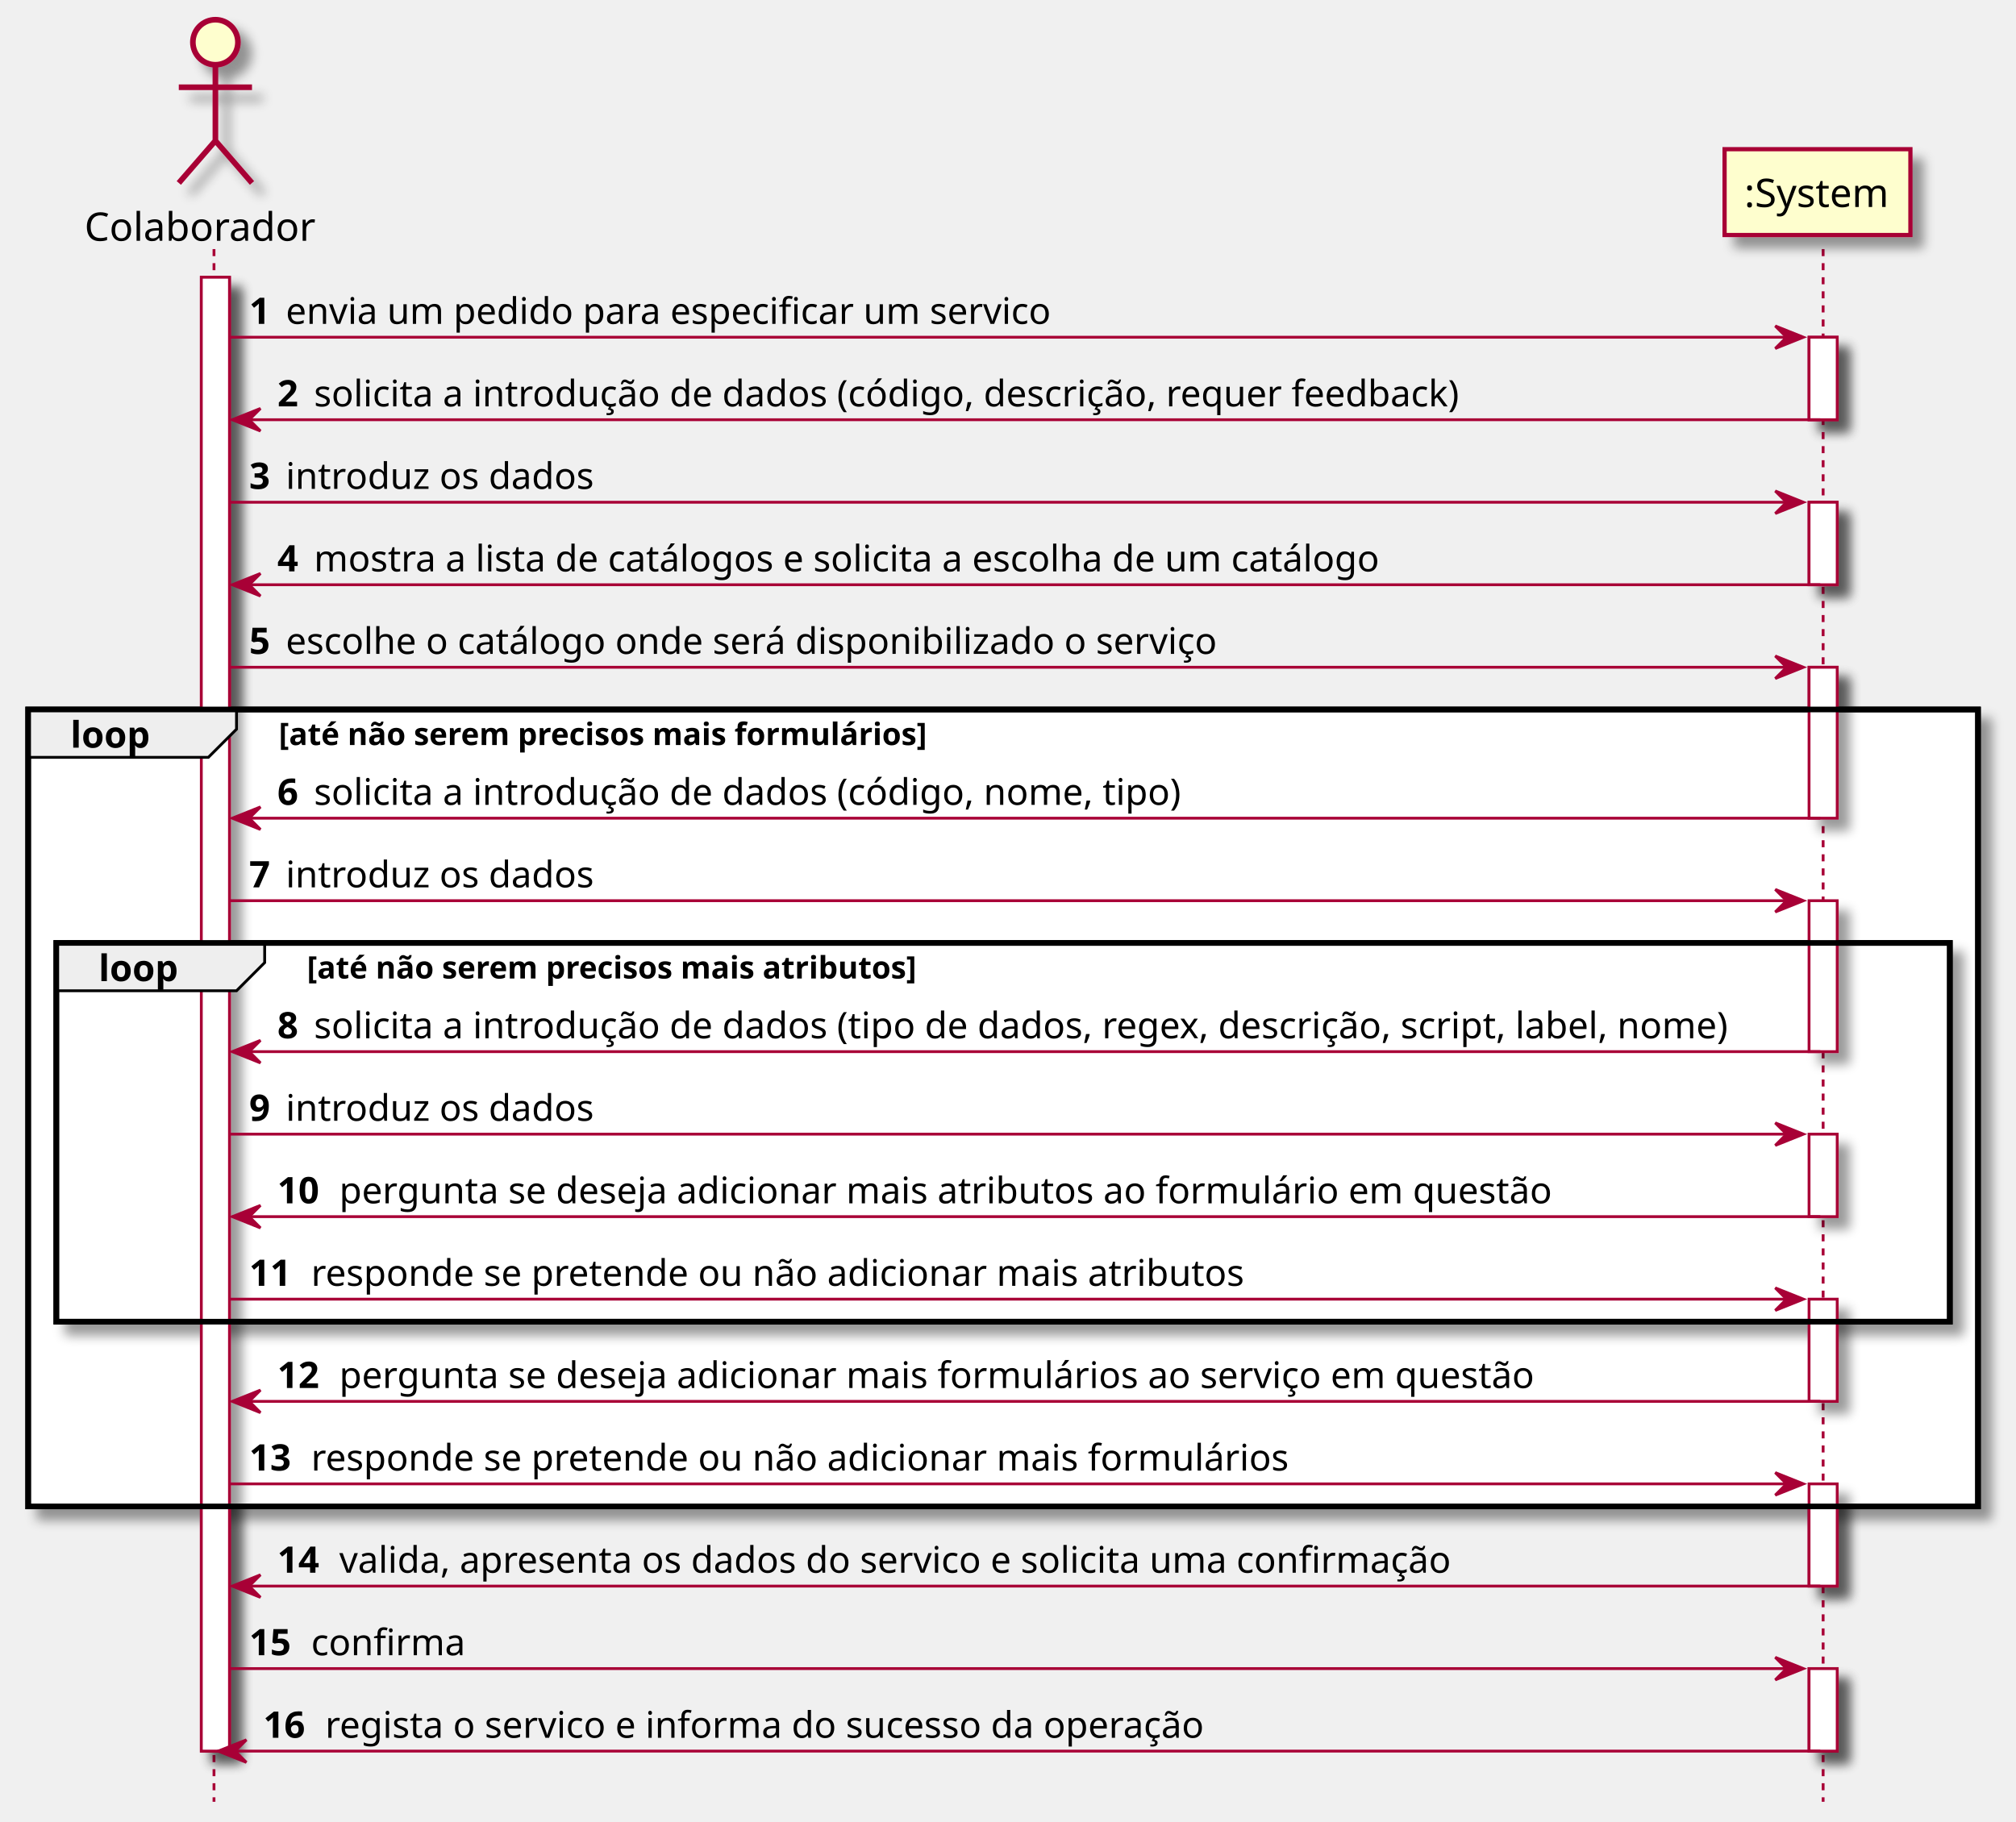
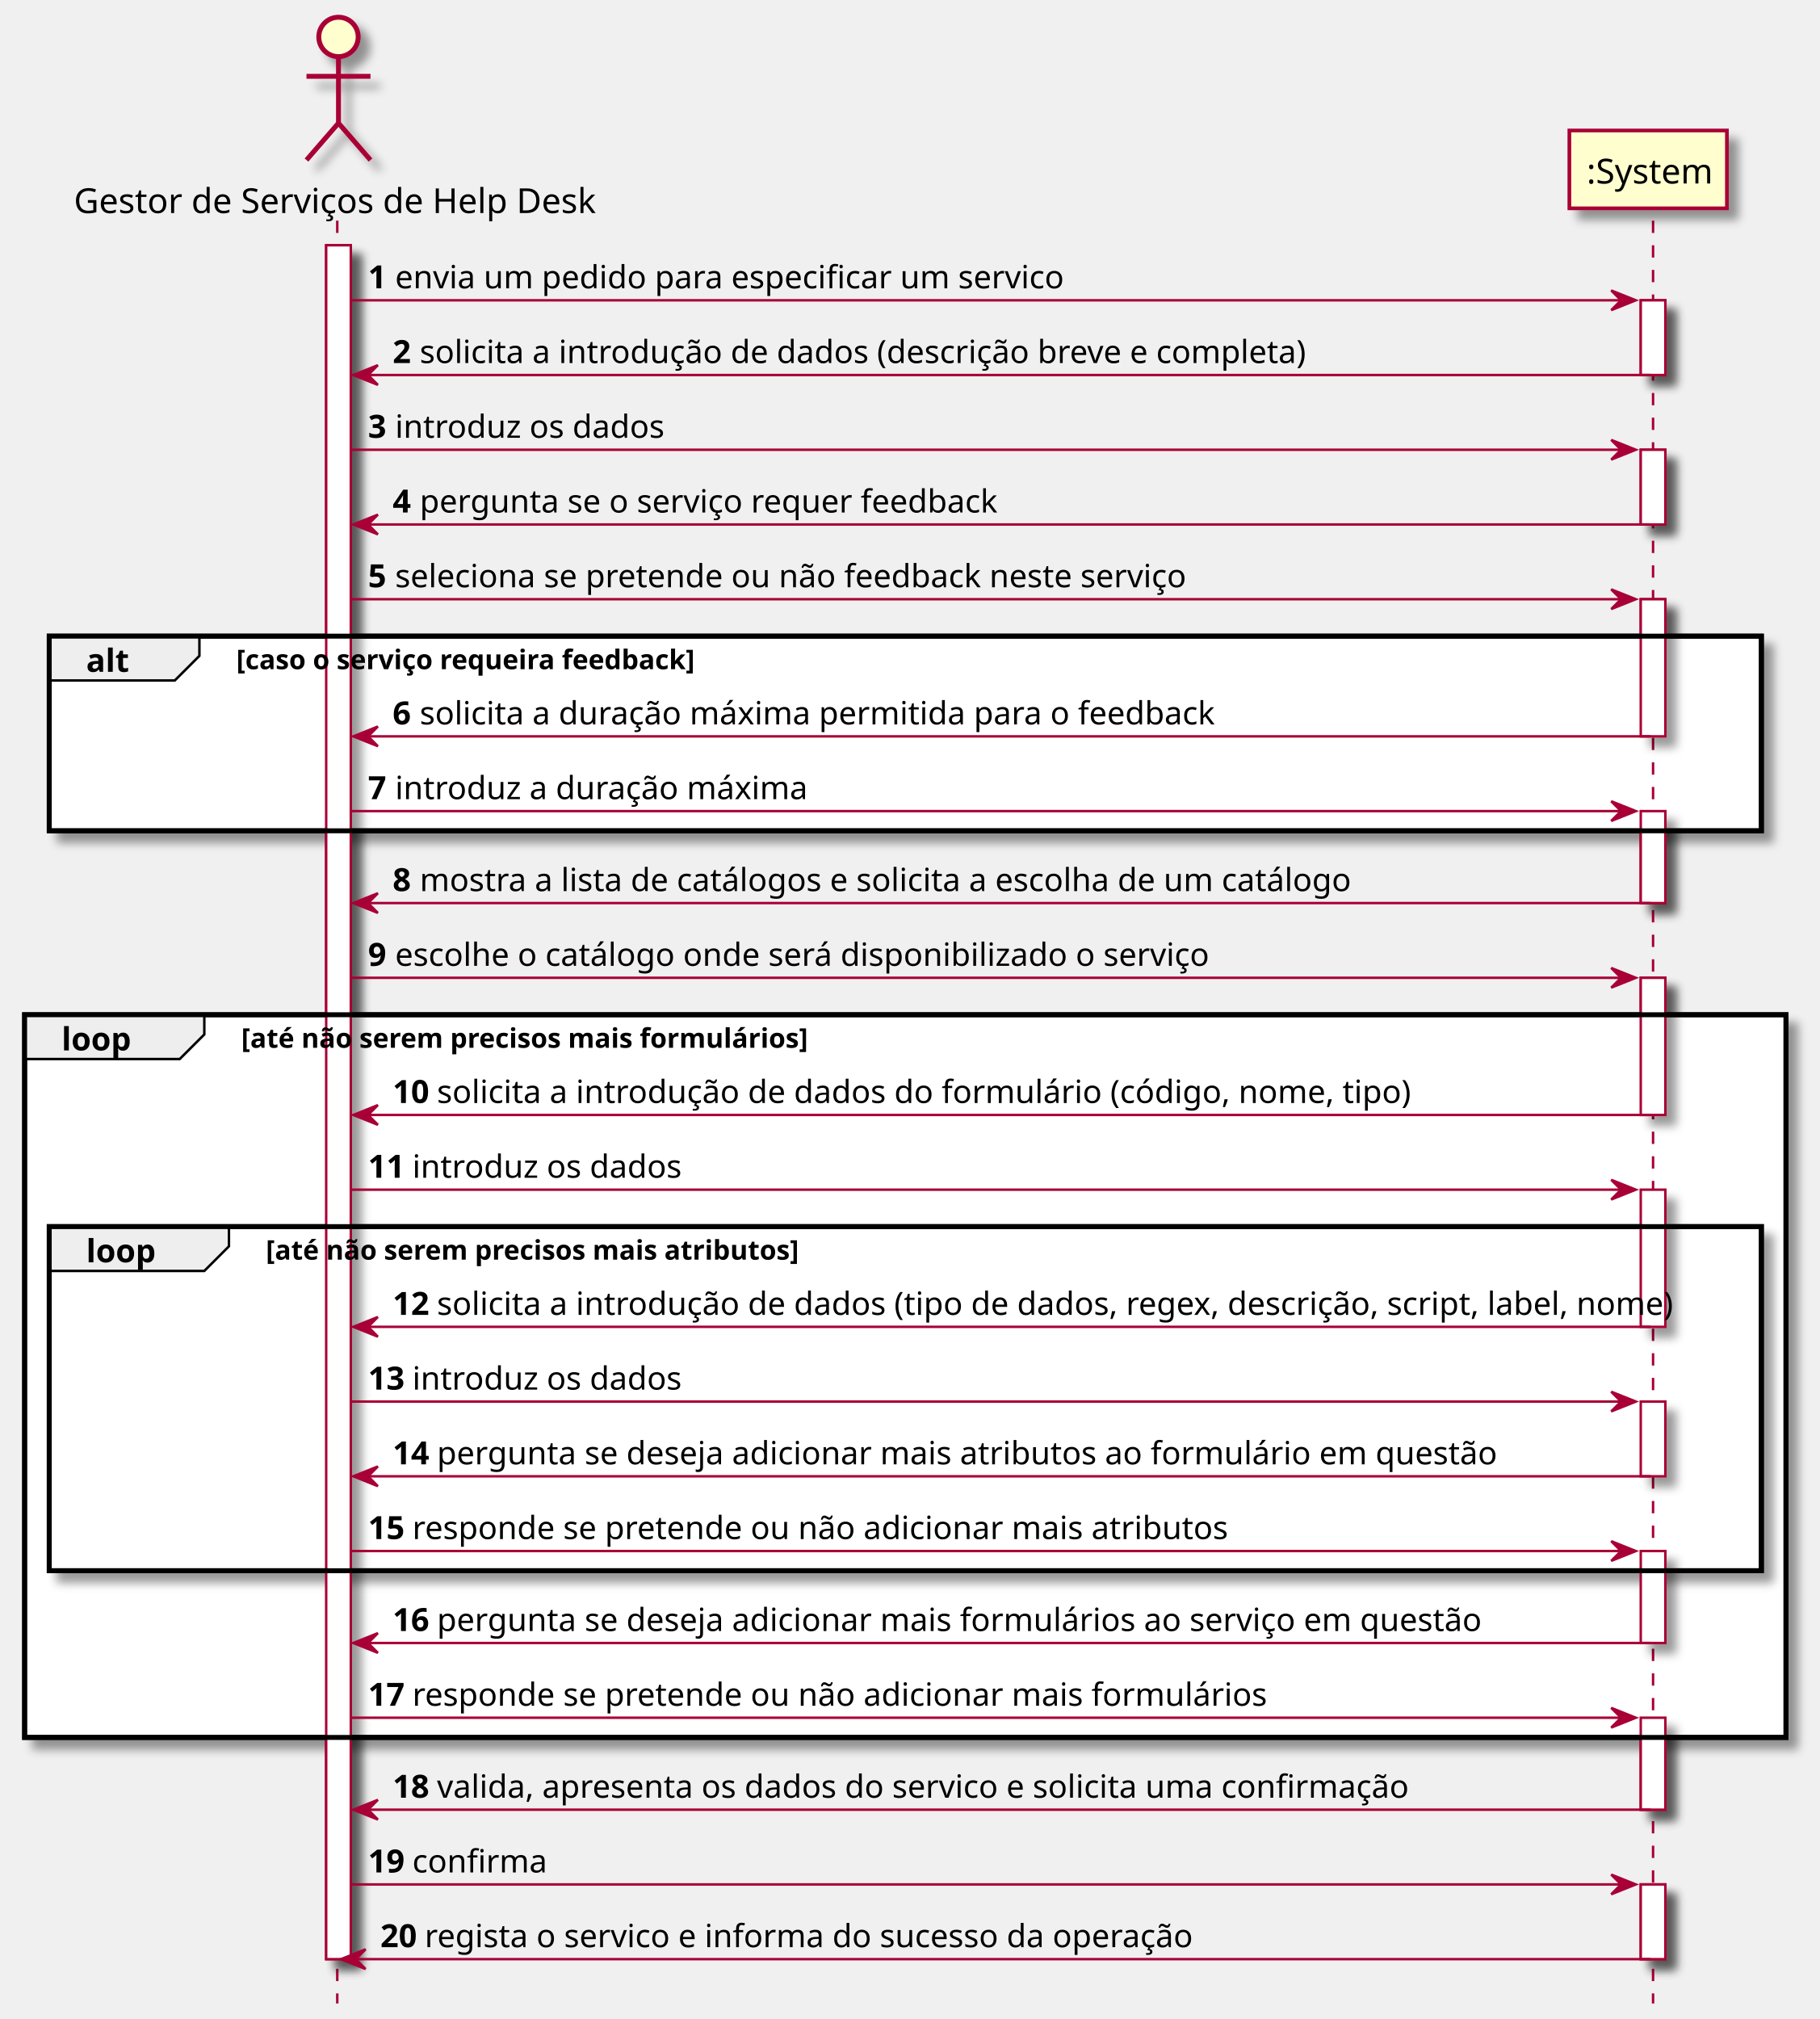
- <svg xmlns="http://www.w3.org/2000/svg" contentScriptType="application/ecmascript" contentStyleType="text/css" height="1294px" preserveAspectRatio="none" style="width:1432px;height:1294px;" version="1.1" viewBox="0 0 1432 1294" width="1432px" zoomAndPan="magnify">
+ <svg xmlns="http://www.w3.org/2000/svg" contentScriptType="application/ecmascript" contentStyleType="text/css" height="820px" preserveAspectRatio="none" style="width:739px;height:820px;" version="1.1" viewBox="0 0 739 820" width="739px" zoomAndPan="magnify">
  <defs>
-     <filter height="300%" id="fxdcec5k20c5y" width="300%" x="-1" y="-1">
-       <feGaussianBlur result="blurOut" stdDeviation="4.0" />
+     <filter height="300%" id="fs46amuz7vv9f" width="300%" x="-1" y="-1">
+       <feGaussianBlur result="blurOut" stdDeviation="2.0" />
      <feColorMatrix in="blurOut" result="blurOut2" type="matrix" values="0 0 0 0 0 0 0 0 0 0 0 0 0 0 0 0 0 0 .4 0" />
-       <feOffset dx="8.0" dy="8.0" in="blurOut2" result="blurOut3" />
+       <feOffset dx="4.0" dy="4.0" in="blurOut2" result="blurOut3" />
      <feBlend in="SourceGraphic" in2="blurOut3" mode="normal" />
    </filter>
  </defs>
  <g>
-     <rect fill="#FFFFFF" filter="url(#fxdcec5k20c5y)" height="1047.18" style="stroke: #A80036; stroke-width: 2.0;" width="20" x="143" y="196.977" />
-     <rect fill="#FFFFFF" filter="url(#fxdcec5k20c5y)" height="58.621" style="stroke: #A80036; stroke-width: 2.0;" width="20" x="1285" y="239.598" />
-     <rect fill="#FFFFFF" filter="url(#fxdcec5k20c5y)" height="58.621" style="stroke: #A80036; stroke-width: 2.0;" width="20" x="1285" y="356.84" />
-     <rect fill="#FFFFFF" filter="url(#fxdcec5k20c5y)" height="107.242" style="stroke: #A80036; stroke-width: 2.0;" width="20" x="1285" y="474.082" />
-     <rect fill="#FFFFFF" filter="url(#fxdcec5k20c5y)" height="107.242" style="stroke: #A80036; stroke-width: 2.0;" width="20" x="1285" y="639.945" />
-     <rect fill="#FFFFFF" filter="url(#fxdcec5k20c5y)" height="58.621" style="stroke: #A80036; stroke-width: 2.0;" width="20" x="1285" y="805.809" />
-     <rect fill="#FFFFFF" filter="url(#fxdcec5k20c5y)" height="72.621" style="stroke: #A80036; stroke-width: 2.0;" width="20" x="1285" y="923.051" />
-     <rect fill="#FFFFFF" filter="url(#fxdcec5k20c5y)" height="72.621" style="stroke: #A80036; stroke-width: 2.0;" width="20" x="1285" y="1054.293" />
-     <rect fill="#FFFFFF" filter="url(#fxdcec5k20c5y)" height="58.621" style="stroke: #A80036; stroke-width: 2.0;" width="20" x="1285" y="1185.535" />
-     <rect fill="#FFFFFF" filter="url(#fxdcec5k20c5y)" height="566.211" style="stroke: #000000; stroke-width: 4.0;" width="1385" x="20" y="504.082" />
-     <rect fill="#FFFFFF" filter="url(#fxdcec5k20c5y)" height="269.106" style="stroke: #000000; stroke-width: 4.0;" width="1345" x="40" y="669.945" />
-     <line style="stroke: #A80036; stroke-width: 2.0; stroke-dasharray: 5.0,5.0;" x1="152" x2="152" y1="176.977" y2="1280.156" />
-     <line style="stroke: #A80036; stroke-width: 2.0; stroke-dasharray: 5.0,5.0;" x1="1295" x2="1295" y1="176.977" y2="1280.156" />
-     <text fill="#000000" font-family="sans-serif" font-size="28" lengthAdjust="spacingAndGlyphs" textLength="174" x="60" y="171.07">Colaborador</text>
-     <ellipse cx="153" cy="30" fill="#FEFECE" filter="url(#fxdcec5k20c5y)" rx="16" ry="16" style="stroke: #A80036; stroke-width: 4.0;" />
-     <path d="M153,46 L153,100 M127,62 L179,62 M153,100 L127,130 M153,100 L179,130 " fill="none" filter="url(#fxdcec5k20c5y)" style="stroke: #A80036; stroke-width: 4.0;" />
-     <rect fill="#FEFECE" filter="url(#fxdcec5k20c5y)" height="60.977" style="stroke: #A80036; stroke-width: 3.0;" width="132" x="1225" y="106" />
-     <text fill="#000000" font-family="sans-serif" font-size="28" lengthAdjust="spacingAndGlyphs" textLength="104" x="1239" y="147.07">:System</text>
-     <rect fill="#FFFFFF" filter="url(#fxdcec5k20c5y)" height="1047.18" style="stroke: #A80036; stroke-width: 2.0;" width="20" x="143" y="196.977" />
-     <rect fill="#FFFFFF" filter="url(#fxdcec5k20c5y)" height="58.621" style="stroke: #A80036; stroke-width: 2.0;" width="20" x="1285" y="239.598" />
-     <rect fill="#FFFFFF" filter="url(#fxdcec5k20c5y)" height="58.621" style="stroke: #A80036; stroke-width: 2.0;" width="20" x="1285" y="356.84" />
-     <rect fill="#FFFFFF" filter="url(#fxdcec5k20c5y)" height="107.242" style="stroke: #A80036; stroke-width: 2.0;" width="20" x="1285" y="474.082" />
-     <rect fill="#FFFFFF" filter="url(#fxdcec5k20c5y)" height="107.242" style="stroke: #A80036; stroke-width: 2.0;" width="20" x="1285" y="639.945" />
-     <rect fill="#FFFFFF" filter="url(#fxdcec5k20c5y)" height="58.621" style="stroke: #A80036; stroke-width: 2.0;" width="20" x="1285" y="805.809" />
-     <rect fill="#FFFFFF" filter="url(#fxdcec5k20c5y)" height="72.621" style="stroke: #A80036; stroke-width: 2.0;" width="20" x="1285" y="923.051" />
-     <rect fill="#FFFFFF" filter="url(#fxdcec5k20c5y)" height="72.621" style="stroke: #A80036; stroke-width: 2.0;" width="20" x="1285" y="1054.293" />
-     <rect fill="#FFFFFF" filter="url(#fxdcec5k20c5y)" height="58.621" style="stroke: #A80036; stroke-width: 2.0;" width="20" x="1285" y="1185.535" />
-     <polygon fill="#A80036" points="1261,231.598,1281,239.598,1261,247.598,1269,239.598" style="stroke: #A80036; stroke-width: 2.0;" />
-     <line style="stroke: #A80036; stroke-width: 2.0;" x1="163" x2="1273" y1="239.598" y2="239.598" />
-     <text fill="#000000" font-family="sans-serif" font-size="26" font-weight="bold" lengthAdjust="spacingAndGlyphs" textLength="18" x="177" y="230.113">1</text>
-     <text fill="#000000" font-family="sans-serif" font-size="26" lengthAdjust="spacingAndGlyphs" textLength="560" x="203" y="230.113">envia um pedido para especificar um servico</text>
-     <polygon fill="#A80036" points="185,290.219,165,298.219,185,306.219,177,298.219" style="stroke: #A80036; stroke-width: 2.0;" />
-     <line style="stroke: #A80036; stroke-width: 2.0;" x1="173" x2="1293" y1="298.219" y2="298.219" />
-     <text fill="#000000" font-family="sans-serif" font-size="26" font-weight="bold" lengthAdjust="spacingAndGlyphs" textLength="18" x="197" y="288.734">2</text>
-     <text fill="#000000" font-family="sans-serif" font-size="26" lengthAdjust="spacingAndGlyphs" textLength="844" x="223" y="288.734">solicita a introdução de dados (código, descrição, requer feedback)</text>
-     <polygon fill="#A80036" points="1261,348.84,1281,356.84,1261,364.84,1269,356.84" style="stroke: #A80036; stroke-width: 2.0;" />
-     <line style="stroke: #A80036; stroke-width: 2.0;" x1="163" x2="1273" y1="356.84" y2="356.84" />
-     <text fill="#000000" font-family="sans-serif" font-size="26" font-weight="bold" lengthAdjust="spacingAndGlyphs" textLength="18" x="177" y="347.356">3</text>
-     <text fill="#000000" font-family="sans-serif" font-size="26" lengthAdjust="spacingAndGlyphs" textLength="228" x="203" y="347.356">introduz os dados</text>
-     <polygon fill="#A80036" points="185,407.461,165,415.461,185,423.461,177,415.461" style="stroke: #A80036; stroke-width: 2.0;" />
-     <line style="stroke: #A80036; stroke-width: 2.0;" x1="173" x2="1293" y1="415.461" y2="415.461" />
-     <text fill="#000000" font-family="sans-serif" font-size="26" font-weight="bold" lengthAdjust="spacingAndGlyphs" textLength="18" x="197" y="405.977">4</text>
-     <text fill="#000000" font-family="sans-serif" font-size="26" lengthAdjust="spacingAndGlyphs" textLength="790" x="223" y="405.977">mostra a lista de catálogos e solicita a escolha de um catálogo</text>
-     <polygon fill="#A80036" points="1261,466.082,1281,474.082,1261,482.082,1269,474.082" style="stroke: #A80036; stroke-width: 2.0;" />
-     <line style="stroke: #A80036; stroke-width: 2.0;" x1="163" x2="1273" y1="474.082" y2="474.082" />
-     <text fill="#000000" font-family="sans-serif" font-size="26" font-weight="bold" lengthAdjust="spacingAndGlyphs" textLength="18" x="177" y="464.598">5</text>
-     <text fill="#000000" font-family="sans-serif" font-size="26" lengthAdjust="spacingAndGlyphs" textLength="690" x="203" y="464.598">escolhe o catálogo onde será disponibilizado o serviço</text>
-     <path d="M20,504.082 L168,504.082 L168,518.082 L148,538.082 L20,538.082 L20,504.082 " fill="#EEEEEE" style="stroke: #000000; stroke-width: 2.0;" />
-     <rect fill="none" height="566.211" style="stroke: #000000; stroke-width: 4.0;" width="1385" x="20" y="504.082" />
-     <text fill="#000000" font-family="sans-serif" font-size="26" font-weight="bold" lengthAdjust="spacingAndGlyphs" textLength="58" x="50" y="531.219">loop</text>
-     <text fill="#000000" font-family="sans-serif" font-size="22" font-weight="bold" lengthAdjust="spacingAndGlyphs" textLength="478" x="198" y="529.352">[até não serem precisos mais formulários]</text>
-     <polygon fill="#A80036" points="185,573.324,165,581.324,185,589.324,177,581.324" style="stroke: #A80036; stroke-width: 2.0;" />
-     <line style="stroke: #A80036; stroke-width: 2.0;" x1="173" x2="1293" y1="581.324" y2="581.324" />
-     <text fill="#000000" font-family="sans-serif" font-size="26" font-weight="bold" lengthAdjust="spacingAndGlyphs" textLength="18" x="197" y="571.84">6</text>
-     <text fill="#000000" font-family="sans-serif" font-size="26" lengthAdjust="spacingAndGlyphs" textLength="642" x="223" y="571.84">solicita a introdução de dados (código, nome, tipo)</text>
-     <polygon fill="#A80036" points="1261,631.945,1281,639.945,1261,647.945,1269,639.945" style="stroke: #A80036; stroke-width: 2.0;" />
-     <line style="stroke: #A80036; stroke-width: 2.0;" x1="163" x2="1273" y1="639.945" y2="639.945" />
-     <text fill="#000000" font-family="sans-serif" font-size="26" font-weight="bold" lengthAdjust="spacingAndGlyphs" textLength="18" x="177" y="630.461">7</text>
-     <text fill="#000000" font-family="sans-serif" font-size="26" lengthAdjust="spacingAndGlyphs" textLength="228" x="203" y="630.461">introduz os dados</text>
-     <path d="M40,669.945 L188,669.945 L188,683.945 L168,703.945 L40,703.945 L40,669.945 " fill="#EEEEEE" style="stroke: #000000; stroke-width: 2.0;" />
-     <rect fill="none" height="269.106" style="stroke: #000000; stroke-width: 4.0;" width="1345" x="40" y="669.945" />
-     <text fill="#000000" font-family="sans-serif" font-size="26" font-weight="bold" lengthAdjust="spacingAndGlyphs" textLength="58" x="70" y="697.082">loop</text>
-     <text fill="#000000" font-family="sans-serif" font-size="22" font-weight="bold" lengthAdjust="spacingAndGlyphs" textLength="444" x="218" y="695.215">[até não serem precisos mais atributos]</text>
-     <polygon fill="#A80036" points="185,739.188,165,747.188,185,755.188,177,747.188" style="stroke: #A80036; stroke-width: 2.0;" />
-     <line style="stroke: #A80036; stroke-width: 2.0;" x1="173" x2="1293" y1="747.188" y2="747.188" />
-     <text fill="#000000" font-family="sans-serif" font-size="26" font-weight="bold" lengthAdjust="spacingAndGlyphs" textLength="18" x="197" y="737.703">8</text>
-     <text fill="#000000" font-family="sans-serif" font-size="26" lengthAdjust="spacingAndGlyphs" textLength="1048" x="223" y="737.703">solicita a introdução de dados (tipo de dados, regex, descrição, script, label, nome)</text>
-     <polygon fill="#A80036" points="1261,797.809,1281,805.809,1261,813.809,1269,805.809" style="stroke: #A80036; stroke-width: 2.0;" />
-     <line style="stroke: #A80036; stroke-width: 2.0;" x1="163" x2="1273" y1="805.809" y2="805.809" />
-     <text fill="#000000" font-family="sans-serif" font-size="26" font-weight="bold" lengthAdjust="spacingAndGlyphs" textLength="18" x="177" y="796.324">9</text>
-     <text fill="#000000" font-family="sans-serif" font-size="26" lengthAdjust="spacingAndGlyphs" textLength="228" x="203" y="796.324">introduz os dados</text>
-     <polygon fill="#A80036" points="185,856.43,165,864.43,185,872.43,177,864.43" style="stroke: #A80036; stroke-width: 2.0;" />
-     <line style="stroke: #A80036; stroke-width: 2.0;" x1="173" x2="1293" y1="864.43" y2="864.43" />
-     <text fill="#000000" font-family="sans-serif" font-size="26" font-weight="bold" lengthAdjust="spacingAndGlyphs" textLength="36" x="197" y="854.945">10</text>
-     <text fill="#000000" font-family="sans-serif" font-size="26" lengthAdjust="spacingAndGlyphs" textLength="882" x="241" y="854.945">pergunta se deseja adicionar mais atributos ao formulário em questão</text>
-     <polygon fill="#A80036" points="1261,915.051,1281,923.051,1261,931.051,1269,923.051" style="stroke: #A80036; stroke-width: 2.0;" />
-     <line style="stroke: #A80036; stroke-width: 2.0;" x1="163" x2="1273" y1="923.051" y2="923.051" />
-     <text fill="#000000" font-family="sans-serif" font-size="26" font-weight="bold" lengthAdjust="spacingAndGlyphs" textLength="36" x="177" y="913.566">11</text>
-     <text fill="#000000" font-family="sans-serif" font-size="26" lengthAdjust="spacingAndGlyphs" textLength="678" x="221" y="913.566">responde se pretende ou não adicionar mais atributos</text>
-     <polygon fill="#A80036" points="185,987.672,165,995.672,185,1003.672,177,995.672" style="stroke: #A80036; stroke-width: 2.0;" />
-     <line style="stroke: #A80036; stroke-width: 2.0;" x1="173" x2="1293" y1="995.672" y2="995.672" />
-     <text fill="#000000" font-family="sans-serif" font-size="26" font-weight="bold" lengthAdjust="spacingAndGlyphs" textLength="36" x="197" y="986.188">12</text>
-     <text fill="#000000" font-family="sans-serif" font-size="26" lengthAdjust="spacingAndGlyphs" textLength="872" x="241" y="986.188">pergunta se deseja adicionar mais formulários ao serviço em questão</text>
-     <polygon fill="#A80036" points="1261,1046.293,1281,1054.293,1261,1062.293,1269,1054.293" style="stroke: #A80036; stroke-width: 2.0;" />
-     <line style="stroke: #A80036; stroke-width: 2.0;" x1="163" x2="1273" y1="1054.293" y2="1054.293" />
-     <text fill="#000000" font-family="sans-serif" font-size="26" font-weight="bold" lengthAdjust="spacingAndGlyphs" textLength="36" x="177" y="1044.809">13</text>
-     <text fill="#000000" font-family="sans-serif" font-size="26" lengthAdjust="spacingAndGlyphs" textLength="710" x="221" y="1044.809">responde se pretende ou não adicionar mais formulários</text>
-     <polygon fill="#A80036" points="185,1118.914,165,1126.914,185,1134.914,177,1126.914" style="stroke: #A80036; stroke-width: 2.0;" />
-     <line style="stroke: #A80036; stroke-width: 2.0;" x1="173" x2="1293" y1="1126.914" y2="1126.914" />
-     <text fill="#000000" font-family="sans-serif" font-size="26" font-weight="bold" lengthAdjust="spacingAndGlyphs" textLength="36" x="197" y="1117.43">14</text>
-     <text fill="#000000" font-family="sans-serif" font-size="26" lengthAdjust="spacingAndGlyphs" textLength="820" x="241" y="1117.43">valida, apresenta os dados do servico e solicita uma confirmação</text>
-     <polygon fill="#A80036" points="1261,1177.535,1281,1185.535,1261,1193.535,1269,1185.535" style="stroke: #A80036; stroke-width: 2.0;" />
-     <line style="stroke: #A80036; stroke-width: 2.0;" x1="163" x2="1273" y1="1185.535" y2="1185.535" />
-     <text fill="#000000" font-family="sans-serif" font-size="26" font-weight="bold" lengthAdjust="spacingAndGlyphs" textLength="36" x="177" y="1176.051">15</text>
-     <text fill="#000000" font-family="sans-serif" font-size="26" lengthAdjust="spacingAndGlyphs" textLength="112" x="221" y="1176.051">confirma</text>
-     <polygon fill="#A80036" points="175,1236.156,155,1244.156,175,1252.156,167,1244.156" style="stroke: #A80036; stroke-width: 2.0;" />
-     <line style="stroke: #A80036; stroke-width: 2.0;" x1="163" x2="1293" y1="1244.156" y2="1244.156" />
-     <text fill="#000000" font-family="sans-serif" font-size="26" font-weight="bold" lengthAdjust="spacingAndGlyphs" textLength="36" x="187" y="1234.672">16</text>
-     <text fill="#000000" font-family="sans-serif" font-size="26" lengthAdjust="spacingAndGlyphs" textLength="646" x="231" y="1234.672">regista o servico e informa do sucesso da operação</text>
+     <rect fill="#FFFFFF" filter="url(#fs46amuz7vv9f)" height="696.086" style="stroke:#A80036;stroke-width:1.0;" width="10" x="132.5" y="99.609" />
+     <rect fill="#FFFFFF" filter="url(#fs46amuz7vv9f)" height="30.352" style="stroke:#A80036;stroke-width:1.0;" width="10" x="666.5" y="121.961" />
+     <rect fill="#FFFFFF" filter="url(#fs46amuz7vv9f)" height="30.352" style="stroke:#A80036;stroke-width:1.0;" width="10" x="666.5" y="182.664" />
+     <rect fill="#FFFFFF" filter="url(#fs46amuz7vv9f)" height="55.703" style="stroke:#A80036;stroke-width:1.0;" width="10" x="666.5" y="243.367" />
+     <rect fill="#FFFFFF" filter="url(#fs46amuz7vv9f)" height="37.352" style="stroke:#A80036;stroke-width:1.0;" width="10" x="666.5" y="329.422" />
+     <rect fill="#FFFFFF" filter="url(#fs46amuz7vv9f)" height="55.703" style="stroke:#A80036;stroke-width:1.0;" width="10" x="666.5" y="397.125" />
+     <rect fill="#FFFFFF" filter="url(#fs46amuz7vv9f)" height="55.703" style="stroke:#A80036;stroke-width:1.0;" width="10" x="666.5" y="483.18" />
+     <rect fill="#FFFFFF" filter="url(#fs46amuz7vv9f)" height="30.352" style="stroke:#A80036;stroke-width:1.0;" width="10" x="666.5" y="569.234" />
+     <rect fill="#FFFFFF" filter="url(#fs46amuz7vv9f)" height="37.352" style="stroke:#A80036;stroke-width:1.0;" width="10" x="666.5" y="629.938" />
+     <rect fill="#FFFFFF" filter="url(#fs46amuz7vv9f)" height="37.352" style="stroke:#A80036;stroke-width:1.0;" width="10" x="666.5" y="697.641" />
+     <rect fill="#FFFFFF" filter="url(#fs46amuz7vv9f)" height="30.352" style="stroke:#A80036;stroke-width:1.0;" width="10" x="666.5" y="765.344" />
+     <rect fill="#FFFFFF" filter="url(#fs46amuz7vv9f)" height="79.055" style="stroke:#000000;stroke-width:2.0;" width="695.5" x="20" y="258.367" />
+     <rect fill="#FFFFFF" filter="url(#fs46amuz7vv9f)" height="293.516" style="stroke:#000000;stroke-width:2.0;" width="715.5" x="10" y="412.125" />
+     <rect fill="#FFFFFF" filter="url(#fs46amuz7vv9f)" height="139.758" style="stroke:#000000;stroke-width:2.0;" width="695.5" x="20" y="498.18" />
+     <line style="stroke:#A80036;stroke-width:1.0;stroke-dasharray:5.0,5.0;" x1="137" x2="137" y1="89.609" y2="813.695" />
+     <line style="stroke:#A80036;stroke-width:1.0;stroke-dasharray:5.0,5.0;" x1="671.5" x2="671.5" y1="89.609" y2="813.695" />
+     <text fill="#000000" font-family="sans-serif" font-size="14" lengthAdjust="spacing" textLength="209" x="30" y="86.533">Gestor de Serviços de Help Desk</text>
+     <ellipse cx="137.5" cy="15" fill="#FEFECE" filter="url(#fs46amuz7vv9f)" rx="8" ry="8" style="stroke:#A80036;stroke-width:2.0;" />
+     <path d="M137.5,23 L137.5,50 M124.5,31 L150.5,31 M137.5,50 L124.5,65 M137.5,50 L150.5,65 " fill="none" filter="url(#fs46amuz7vv9f)" style="stroke:#A80036;stroke-width:2.0;" />
+     <rect fill="#FEFECE" filter="url(#fs46amuz7vv9f)" height="31.609" style="stroke:#A80036;stroke-width:1.5;" width="64" x="637.5" y="53" />
+     <text fill="#000000" font-family="sans-serif" font-size="14" lengthAdjust="spacing" textLength="50" x="644.5" y="74.533">:System</text>
+     <rect fill="#FFFFFF" filter="url(#fs46amuz7vv9f)" height="696.086" style="stroke:#A80036;stroke-width:1.0;" width="10" x="132.5" y="99.609" />
+     <rect fill="#FFFFFF" filter="url(#fs46amuz7vv9f)" height="30.352" style="stroke:#A80036;stroke-width:1.0;" width="10" x="666.5" y="121.961" />
+     <rect fill="#FFFFFF" filter="url(#fs46amuz7vv9f)" height="30.352" style="stroke:#A80036;stroke-width:1.0;" width="10" x="666.5" y="182.664" />
+     <rect fill="#FFFFFF" filter="url(#fs46amuz7vv9f)" height="55.703" style="stroke:#A80036;stroke-width:1.0;" width="10" x="666.5" y="243.367" />
+     <rect fill="#FFFFFF" filter="url(#fs46amuz7vv9f)" height="37.352" style="stroke:#A80036;stroke-width:1.0;" width="10" x="666.5" y="329.422" />
+     <rect fill="#FFFFFF" filter="url(#fs46amuz7vv9f)" height="55.703" style="stroke:#A80036;stroke-width:1.0;" width="10" x="666.5" y="397.125" />
+     <rect fill="#FFFFFF" filter="url(#fs46amuz7vv9f)" height="55.703" style="stroke:#A80036;stroke-width:1.0;" width="10" x="666.5" y="483.18" />
+     <rect fill="#FFFFFF" filter="url(#fs46amuz7vv9f)" height="30.352" style="stroke:#A80036;stroke-width:1.0;" width="10" x="666.5" y="569.234" />
+     <rect fill="#FFFFFF" filter="url(#fs46amuz7vv9f)" height="37.352" style="stroke:#A80036;stroke-width:1.0;" width="10" x="666.5" y="629.938" />
+     <rect fill="#FFFFFF" filter="url(#fs46amuz7vv9f)" height="37.352" style="stroke:#A80036;stroke-width:1.0;" width="10" x="666.5" y="697.641" />
+     <rect fill="#FFFFFF" filter="url(#fs46amuz7vv9f)" height="30.352" style="stroke:#A80036;stroke-width:1.0;" width="10" x="666.5" y="765.344" />
+     <polygon fill="#A80036" points="654.5,117.961,664.5,121.961,654.5,125.961,658.5,121.961" style="stroke:#A80036;stroke-width:1.0;" />
+     <line style="stroke:#A80036;stroke-width:1.0;" x1="142.5" x2="660.5" y1="121.961" y2="121.961" />
+     <text fill="#000000" font-family="sans-serif" font-size="13" font-weight="bold" lengthAdjust="spacing" textLength="7" x="149.5" y="117.105">1</text>
+     <text fill="#000000" font-family="sans-serif" font-size="13" lengthAdjust="spacing" textLength="254" x="160.5" y="117.105">envia um pedido para especificar um servico</text>
+     <polygon fill="#A80036" points="153.5,148.312,143.5,152.312,153.5,156.312,149.5,152.312" style="stroke:#A80036;stroke-width:1.0;" />
+     <line style="stroke:#A80036;stroke-width:1.0;" x1="147.5" x2="670.5" y1="152.312" y2="152.312" />
+     <text fill="#000000" font-family="sans-serif" font-size="13" font-weight="bold" lengthAdjust="spacing" textLength="7" x="159.5" y="147.456">2</text>
+     <text fill="#000000" font-family="sans-serif" font-size="13" lengthAdjust="spacing" textLength="343" x="170.5" y="147.456">solicita a introdução de dados (descrição breve e completa)</text>
+     <polygon fill="#A80036" points="654.5,178.664,664.5,182.664,654.5,186.664,658.5,182.664" style="stroke:#A80036;stroke-width:1.0;" />
+     <line style="stroke:#A80036;stroke-width:1.0;" x1="142.5" x2="660.5" y1="182.664" y2="182.664" />
+     <text fill="#000000" font-family="sans-serif" font-size="13" font-weight="bold" lengthAdjust="spacing" textLength="7" x="149.5" y="177.808">3</text>
+     <text fill="#000000" font-family="sans-serif" font-size="13" lengthAdjust="spacing" textLength="103" x="160.5" y="177.808">introduz os dados</text>
+     <polygon fill="#A80036" points="153.5,209.016,143.5,213.016,153.5,217.016,149.5,213.016" style="stroke:#A80036;stroke-width:1.0;" />
+     <line style="stroke:#A80036;stroke-width:1.0;" x1="147.5" x2="670.5" y1="213.016" y2="213.016" />
+     <text fill="#000000" font-family="sans-serif" font-size="13" font-weight="bold" lengthAdjust="spacing" textLength="7" x="159.5" y="208.159">4</text>
+     <text fill="#000000" font-family="sans-serif" font-size="13" lengthAdjust="spacing" textLength="219" x="170.5" y="208.159">pergunta se o serviço requer feedback</text>
+     <polygon fill="#A80036" points="654.5,239.367,664.5,243.367,654.5,247.367,658.5,243.367" style="stroke:#A80036;stroke-width:1.0;" />
+     <line style="stroke:#A80036;stroke-width:1.0;" x1="142.5" x2="660.5" y1="243.367" y2="243.367" />
+     <text fill="#000000" font-family="sans-serif" font-size="13" font-weight="bold" lengthAdjust="spacing" textLength="7" x="149.5" y="238.511">5</text>
+     <text fill="#000000" font-family="sans-serif" font-size="13" lengthAdjust="spacing" textLength="306" x="160.5" y="238.511">seleciona se pretende ou não feedback neste serviço</text>
+     <path d="M20,258.367 L81,258.367 L81,266.367 L71,276.367 L20,276.367 L20,258.367 " fill="#EEEEEE" style="stroke:#000000;stroke-width:1.0;" />
+     <rect fill="none" height="79.055" style="stroke:#000000;stroke-width:2.0;" width="695.5" x="20" y="258.367" />
+     <text fill="#000000" font-family="sans-serif" font-size="13" font-weight="bold" lengthAdjust="spacing" textLength="16" x="35" y="272.862">alt</text>
+     <text fill="#000000" font-family="sans-serif" font-size="11" font-weight="bold" lengthAdjust="spacing" textLength="192" x="96" y="271.786">[caso o serviço requeira feedback]</text>
+     <polygon fill="#A80036" points="153.5,295.07,143.5,299.07,153.5,303.07,149.5,299.07" style="stroke:#A80036;stroke-width:1.0;" />
+     <line style="stroke:#A80036;stroke-width:1.0;" x1="147.5" x2="670.5" y1="299.07" y2="299.07" />
+     <text fill="#000000" font-family="sans-serif" font-size="13" font-weight="bold" lengthAdjust="spacing" textLength="7" x="159.5" y="294.214">6</text>
+     <text fill="#000000" font-family="sans-serif" font-size="13" lengthAdjust="spacing" textLength="305" x="170.5" y="294.214">solicita a duração máxima permitida para o feedback</text>
+     <polygon fill="#A80036" points="654.5,325.422,664.5,329.422,654.5,333.422,658.5,329.422" style="stroke:#A80036;stroke-width:1.0;" />
+     <line style="stroke:#A80036;stroke-width:1.0;" x1="142.5" x2="660.5" y1="329.422" y2="329.422" />
+     <text fill="#000000" font-family="sans-serif" font-size="13" font-weight="bold" lengthAdjust="spacing" textLength="7" x="149.5" y="324.565">7</text>
+     <text fill="#000000" font-family="sans-serif" font-size="13" lengthAdjust="spacing" textLength="157" x="160.5" y="324.565">introduz a duração máxima</text>
+     <polygon fill="#A80036" points="153.5,362.773,143.5,366.773,153.5,370.773,149.5,366.773" style="stroke:#A80036;stroke-width:1.0;" />
+     <line style="stroke:#A80036;stroke-width:1.0;" x1="147.5" x2="670.5" y1="366.773" y2="366.773" />
+     <text fill="#000000" font-family="sans-serif" font-size="13" font-weight="bold" lengthAdjust="spacing" textLength="7" x="159.5" y="361.917">8</text>
+     <text fill="#000000" font-family="sans-serif" font-size="13" lengthAdjust="spacing" textLength="366" x="170.5" y="361.917">mostra a lista de catálogos e solicita a escolha de um catálogo</text>
+     <polygon fill="#A80036" points="654.5,393.125,664.5,397.125,654.5,401.125,658.5,397.125" style="stroke:#A80036;stroke-width:1.0;" />
+     <line style="stroke:#A80036;stroke-width:1.0;" x1="142.5" x2="660.5" y1="397.125" y2="397.125" />
+     <text fill="#000000" font-family="sans-serif" font-size="13" font-weight="bold" lengthAdjust="spacing" textLength="7" x="149.5" y="392.269">9</text>
+     <text fill="#000000" font-family="sans-serif" font-size="13" lengthAdjust="spacing" textLength="314" x="160.5" y="392.269">escolhe o catálogo onde será disponibilizado o serviço</text>
+     <path d="M10,412.125 L83,412.125 L83,420.125 L73,430.125 L10,430.125 L10,412.125 " fill="#EEEEEE" style="stroke:#000000;stroke-width:1.0;" />
+     <rect fill="none" height="293.516" style="stroke:#000000;stroke-width:2.0;" width="715.5" x="10" y="412.125" />
+     <text fill="#000000" font-family="sans-serif" font-size="13" font-weight="bold" lengthAdjust="spacing" textLength="28" x="25" y="426.62">loop</text>
+     <text fill="#000000" font-family="sans-serif" font-size="11" font-weight="bold" lengthAdjust="spacing" textLength="238" x="98" y="425.544">[até não serem precisos mais formulários]</text>
+     <polygon fill="#A80036" points="153.5,448.828,143.5,452.828,153.5,456.828,149.5,452.828" style="stroke:#A80036;stroke-width:1.0;" />
+     <line style="stroke:#A80036;stroke-width:1.0;" x1="147.5" x2="670.5" y1="452.828" y2="452.828" />
+     <text fill="#000000" font-family="sans-serif" font-size="13" font-weight="bold" lengthAdjust="spacing" textLength="14" x="159.5" y="447.972">10</text>
+     <text fill="#000000" font-family="sans-serif" font-size="13" lengthAdjust="spacing" textLength="370" x="177.5" y="447.972">solicita a introdução de dados do formulário (código, nome, tipo)</text>
+     <polygon fill="#A80036" points="654.5,479.18,664.5,483.18,654.5,487.18,658.5,483.18" style="stroke:#A80036;stroke-width:1.0;" />
+     <line style="stroke:#A80036;stroke-width:1.0;" x1="142.5" x2="660.5" y1="483.18" y2="483.18" />
+     <text fill="#000000" font-family="sans-serif" font-size="13" font-weight="bold" lengthAdjust="spacing" textLength="14" x="149.5" y="478.323">11</text>
+     <text fill="#000000" font-family="sans-serif" font-size="13" lengthAdjust="spacing" textLength="103" x="167.5" y="478.323">introduz os dados</text>
+     <path d="M20,498.18 L93,498.18 L93,506.18 L83,516.18 L20,516.18 L20,498.18 " fill="#EEEEEE" style="stroke:#000000;stroke-width:1.0;" />
+     <rect fill="none" height="139.758" style="stroke:#000000;stroke-width:2.0;" width="695.5" x="20" y="498.18" />
+     <text fill="#000000" font-family="sans-serif" font-size="13" font-weight="bold" lengthAdjust="spacing" textLength="28" x="35" y="512.675">loop</text>
+     <text fill="#000000" font-family="sans-serif" font-size="11" font-weight="bold" lengthAdjust="spacing" textLength="223" x="108" y="511.599">[até não serem precisos mais atributos]</text>
+     <polygon fill="#A80036" points="153.5,534.883,143.5,538.883,153.5,542.883,149.5,538.883" style="stroke:#A80036;stroke-width:1.0;" />
+     <line style="stroke:#A80036;stroke-width:1.0;" x1="147.5" x2="670.5" y1="538.883" y2="538.883" />
+     <text fill="#000000" font-family="sans-serif" font-size="13" font-weight="bold" lengthAdjust="spacing" textLength="14" x="159.5" y="534.026">12</text>
+     <text fill="#000000" font-family="sans-serif" font-size="13" lengthAdjust="spacing" textLength="482" x="177.5" y="534.026">solicita a introdução de dados (tipo de dados, regex, descrição, script, label, nome)</text>
+     <polygon fill="#A80036" points="654.5,565.234,664.5,569.234,654.5,573.234,658.5,569.234" style="stroke:#A80036;stroke-width:1.0;" />
+     <line style="stroke:#A80036;stroke-width:1.0;" x1="142.5" x2="660.5" y1="569.234" y2="569.234" />
+     <text fill="#000000" font-family="sans-serif" font-size="13" font-weight="bold" lengthAdjust="spacing" textLength="14" x="149.5" y="564.378">13</text>
+     <text fill="#000000" font-family="sans-serif" font-size="13" lengthAdjust="spacing" textLength="103" x="167.5" y="564.378">introduz os dados</text>
+     <polygon fill="#A80036" points="153.5,595.586,143.5,599.586,153.5,603.586,149.5,599.586" style="stroke:#A80036;stroke-width:1.0;" />
+     <line style="stroke:#A80036;stroke-width:1.0;" x1="147.5" x2="670.5" y1="599.586" y2="599.586" />
+     <text fill="#000000" font-family="sans-serif" font-size="13" font-weight="bold" lengthAdjust="spacing" textLength="14" x="159.5" y="594.73">14</text>
+     <text fill="#000000" font-family="sans-serif" font-size="13" lengthAdjust="spacing" textLength="402" x="177.5" y="594.73">pergunta se deseja adicionar mais atributos ao formulário em questão</text>
+     <polygon fill="#A80036" points="654.5,625.938,664.5,629.938,654.5,633.938,658.5,629.938" style="stroke:#A80036;stroke-width:1.0;" />
+     <line style="stroke:#A80036;stroke-width:1.0;" x1="142.5" x2="660.5" y1="629.938" y2="629.938" />
+     <text fill="#000000" font-family="sans-serif" font-size="13" font-weight="bold" lengthAdjust="spacing" textLength="14" x="149.5" y="625.081">15</text>
+     <text fill="#000000" font-family="sans-serif" font-size="13" lengthAdjust="spacing" textLength="310" x="167.5" y="625.081">responde se pretende ou não adicionar mais atributos</text>
+     <polygon fill="#A80036" points="153.5,663.289,143.5,667.289,153.5,671.289,149.5,667.289" style="stroke:#A80036;stroke-width:1.0;" />
+     <line style="stroke:#A80036;stroke-width:1.0;" x1="147.5" x2="670.5" y1="667.289" y2="667.289" />
+     <text fill="#000000" font-family="sans-serif" font-size="13" font-weight="bold" lengthAdjust="spacing" textLength="14" x="159.5" y="662.433">16</text>
+     <text fill="#000000" font-family="sans-serif" font-size="13" lengthAdjust="spacing" textLength="399" x="177.5" y="662.433">pergunta se deseja adicionar mais formulários ao serviço em questão</text>
+     <polygon fill="#A80036" points="654.5,693.641,664.5,697.641,654.5,701.641,658.5,697.641" style="stroke:#A80036;stroke-width:1.0;" />
+     <line style="stroke:#A80036;stroke-width:1.0;" x1="142.5" x2="660.5" y1="697.641" y2="697.641" />
+     <text fill="#000000" font-family="sans-serif" font-size="13" font-weight="bold" lengthAdjust="spacing" textLength="14" x="149.5" y="692.784">17</text>
+     <text fill="#000000" font-family="sans-serif" font-size="13" lengthAdjust="spacing" textLength="323" x="167.5" y="692.784">responde se pretende ou não adicionar mais formulários</text>
+     <polygon fill="#A80036" points="153.5,730.992,143.5,734.992,153.5,738.992,149.5,734.992" style="stroke:#A80036;stroke-width:1.0;" />
+     <line style="stroke:#A80036;stroke-width:1.0;" x1="147.5" x2="670.5" y1="734.992" y2="734.992" />
+     <text fill="#000000" font-family="sans-serif" font-size="13" font-weight="bold" lengthAdjust="spacing" textLength="14" x="159.5" y="730.136">18</text>
+     <text fill="#000000" font-family="sans-serif" font-size="13" lengthAdjust="spacing" textLength="375" x="177.5" y="730.136">valida, apresenta os dados do servico e solicita uma confirmação</text>
+     <polygon fill="#A80036" points="654.5,761.344,664.5,765.344,654.5,769.344,658.5,765.344" style="stroke:#A80036;stroke-width:1.0;" />
+     <line style="stroke:#A80036;stroke-width:1.0;" x1="142.5" x2="660.5" y1="765.344" y2="765.344" />
+     <text fill="#000000" font-family="sans-serif" font-size="13" font-weight="bold" lengthAdjust="spacing" textLength="14" x="149.5" y="760.487">19</text>
+     <text fill="#000000" font-family="sans-serif" font-size="13" lengthAdjust="spacing" textLength="49" x="167.5" y="760.487">confirma</text>
+     <polygon fill="#A80036" points="148.5,791.695,138.5,795.695,148.5,799.695,144.5,795.695" style="stroke:#A80036;stroke-width:1.0;" />
+     <line style="stroke:#A80036;stroke-width:1.0;" x1="142.5" x2="670.5" y1="795.695" y2="795.695" />
+     <text fill="#000000" font-family="sans-serif" font-size="13" font-weight="bold" lengthAdjust="spacing" textLength="14" x="154.5" y="790.839">20</text>
+     <text fill="#000000" font-family="sans-serif" font-size="13" lengthAdjust="spacing" textLength="297" x="172.5" y="790.839">regista o servico e informa do sucesso da operação</text>
  </g>
</svg>
